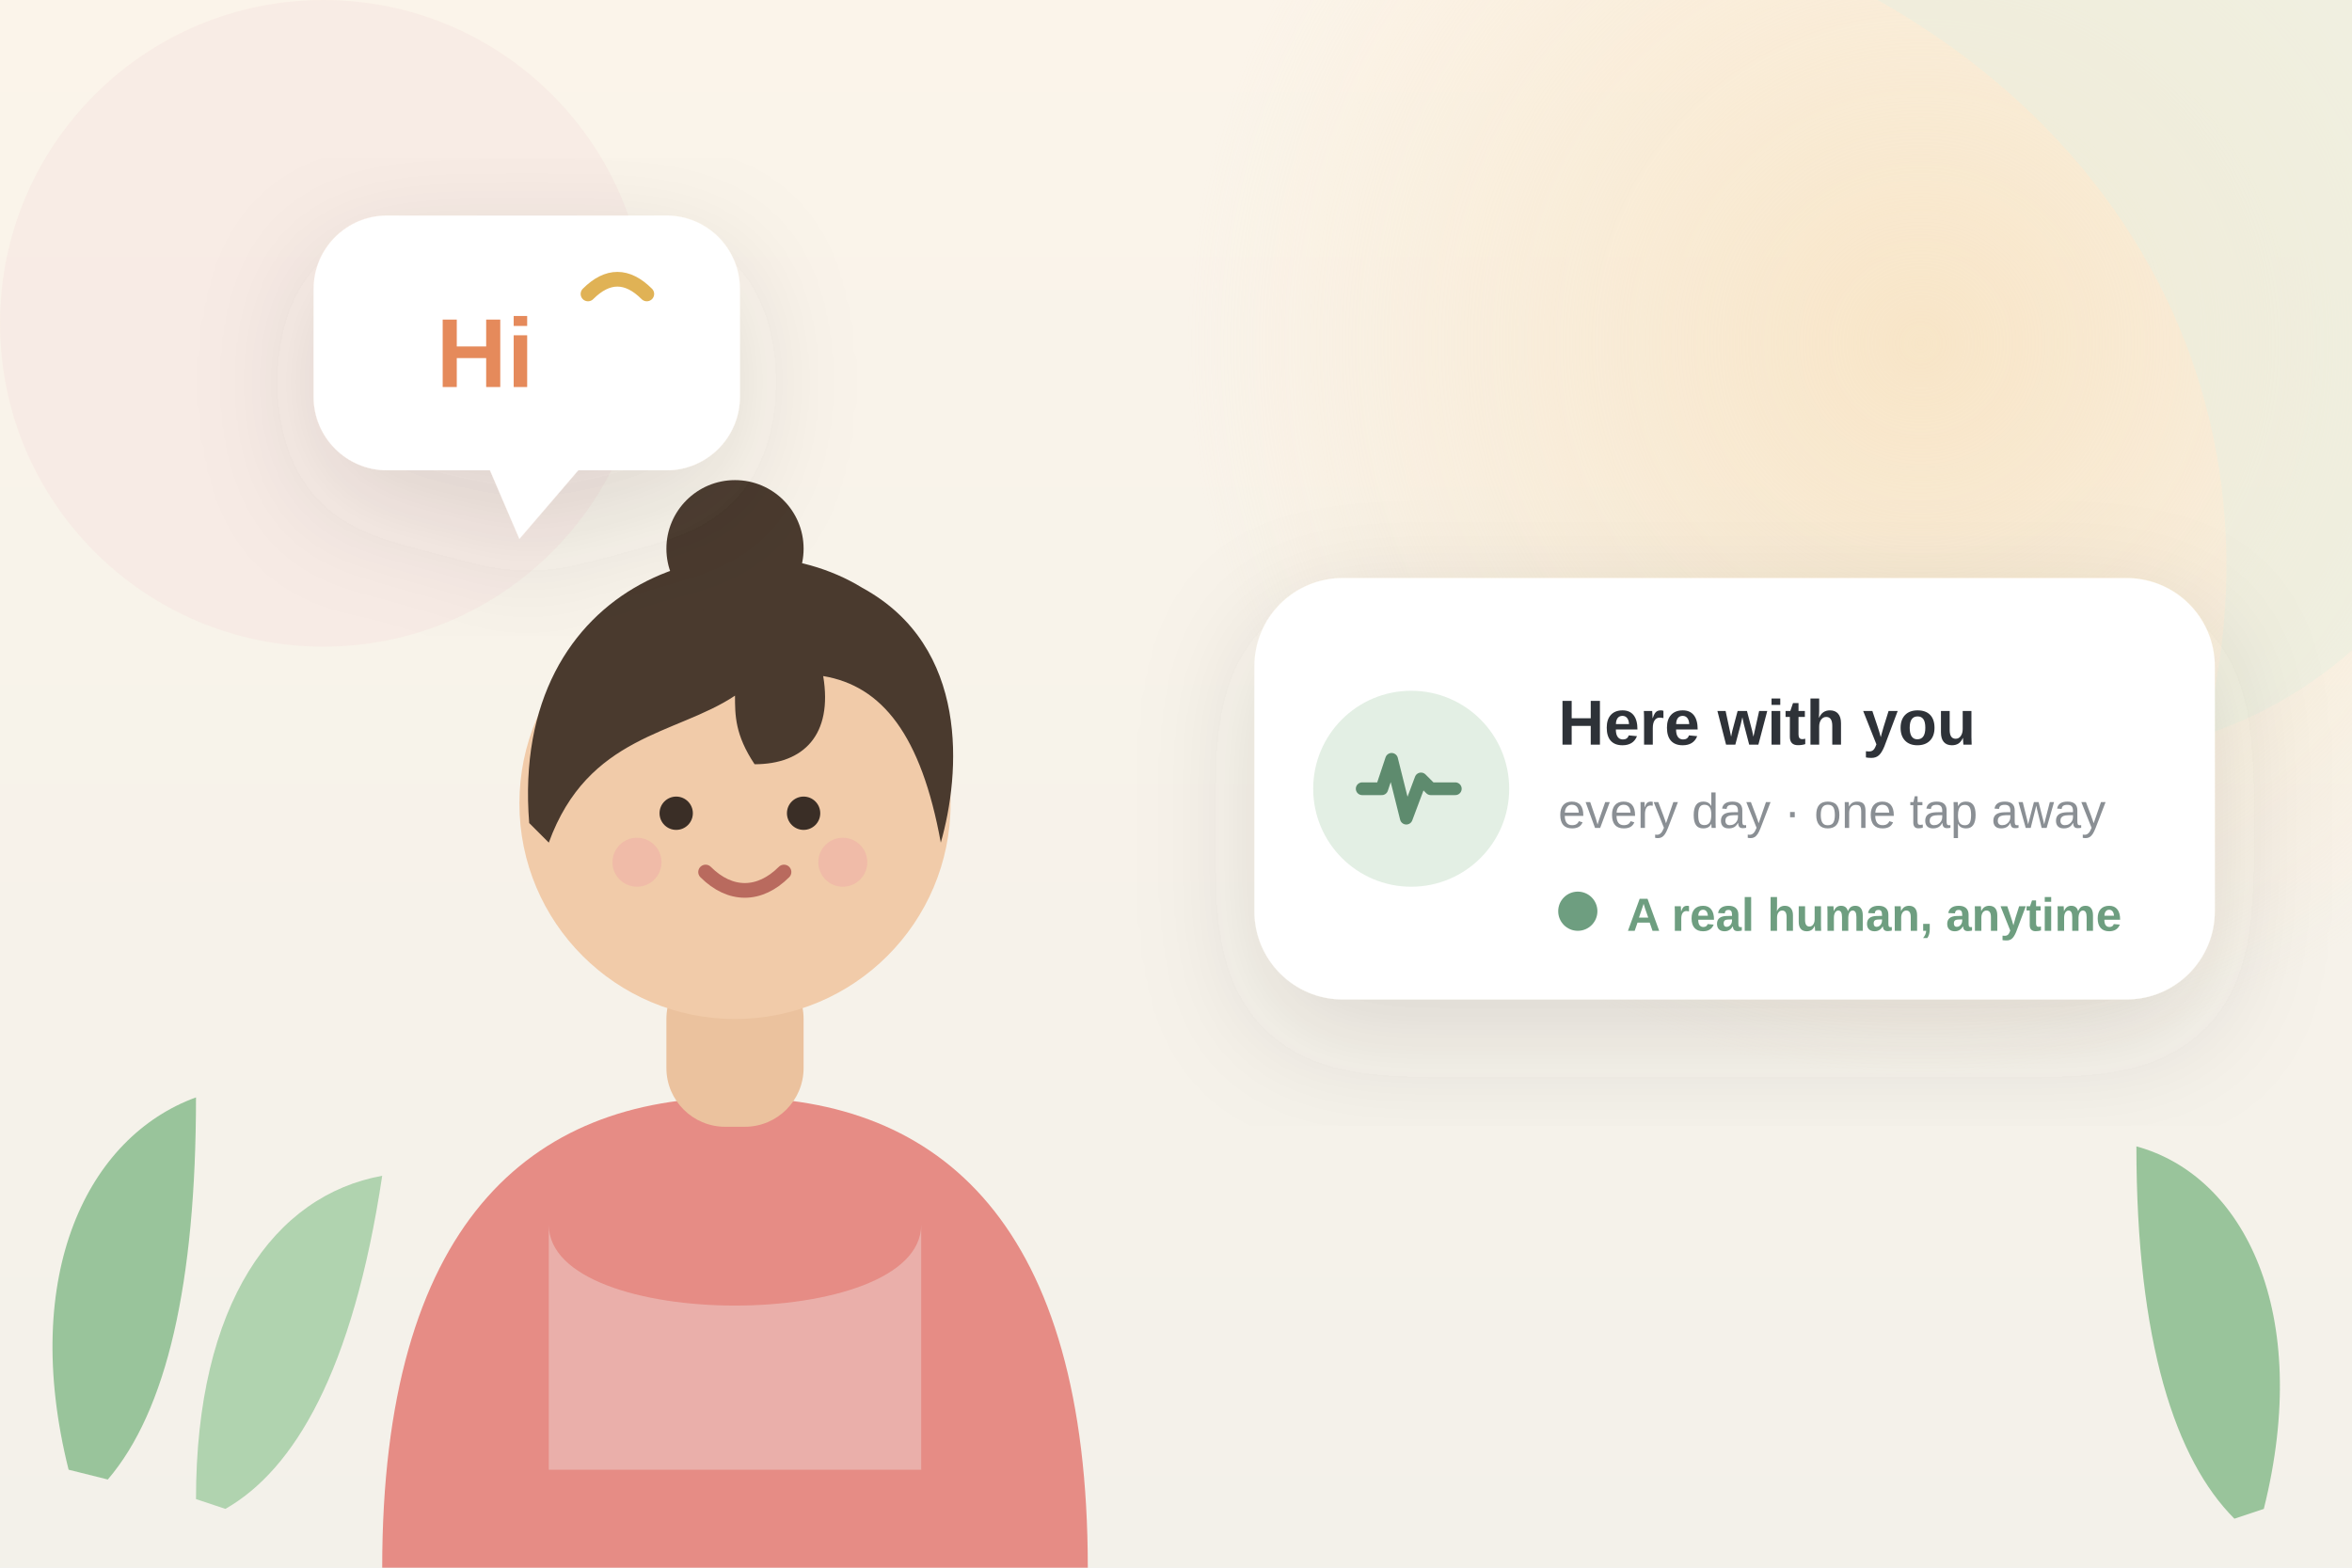
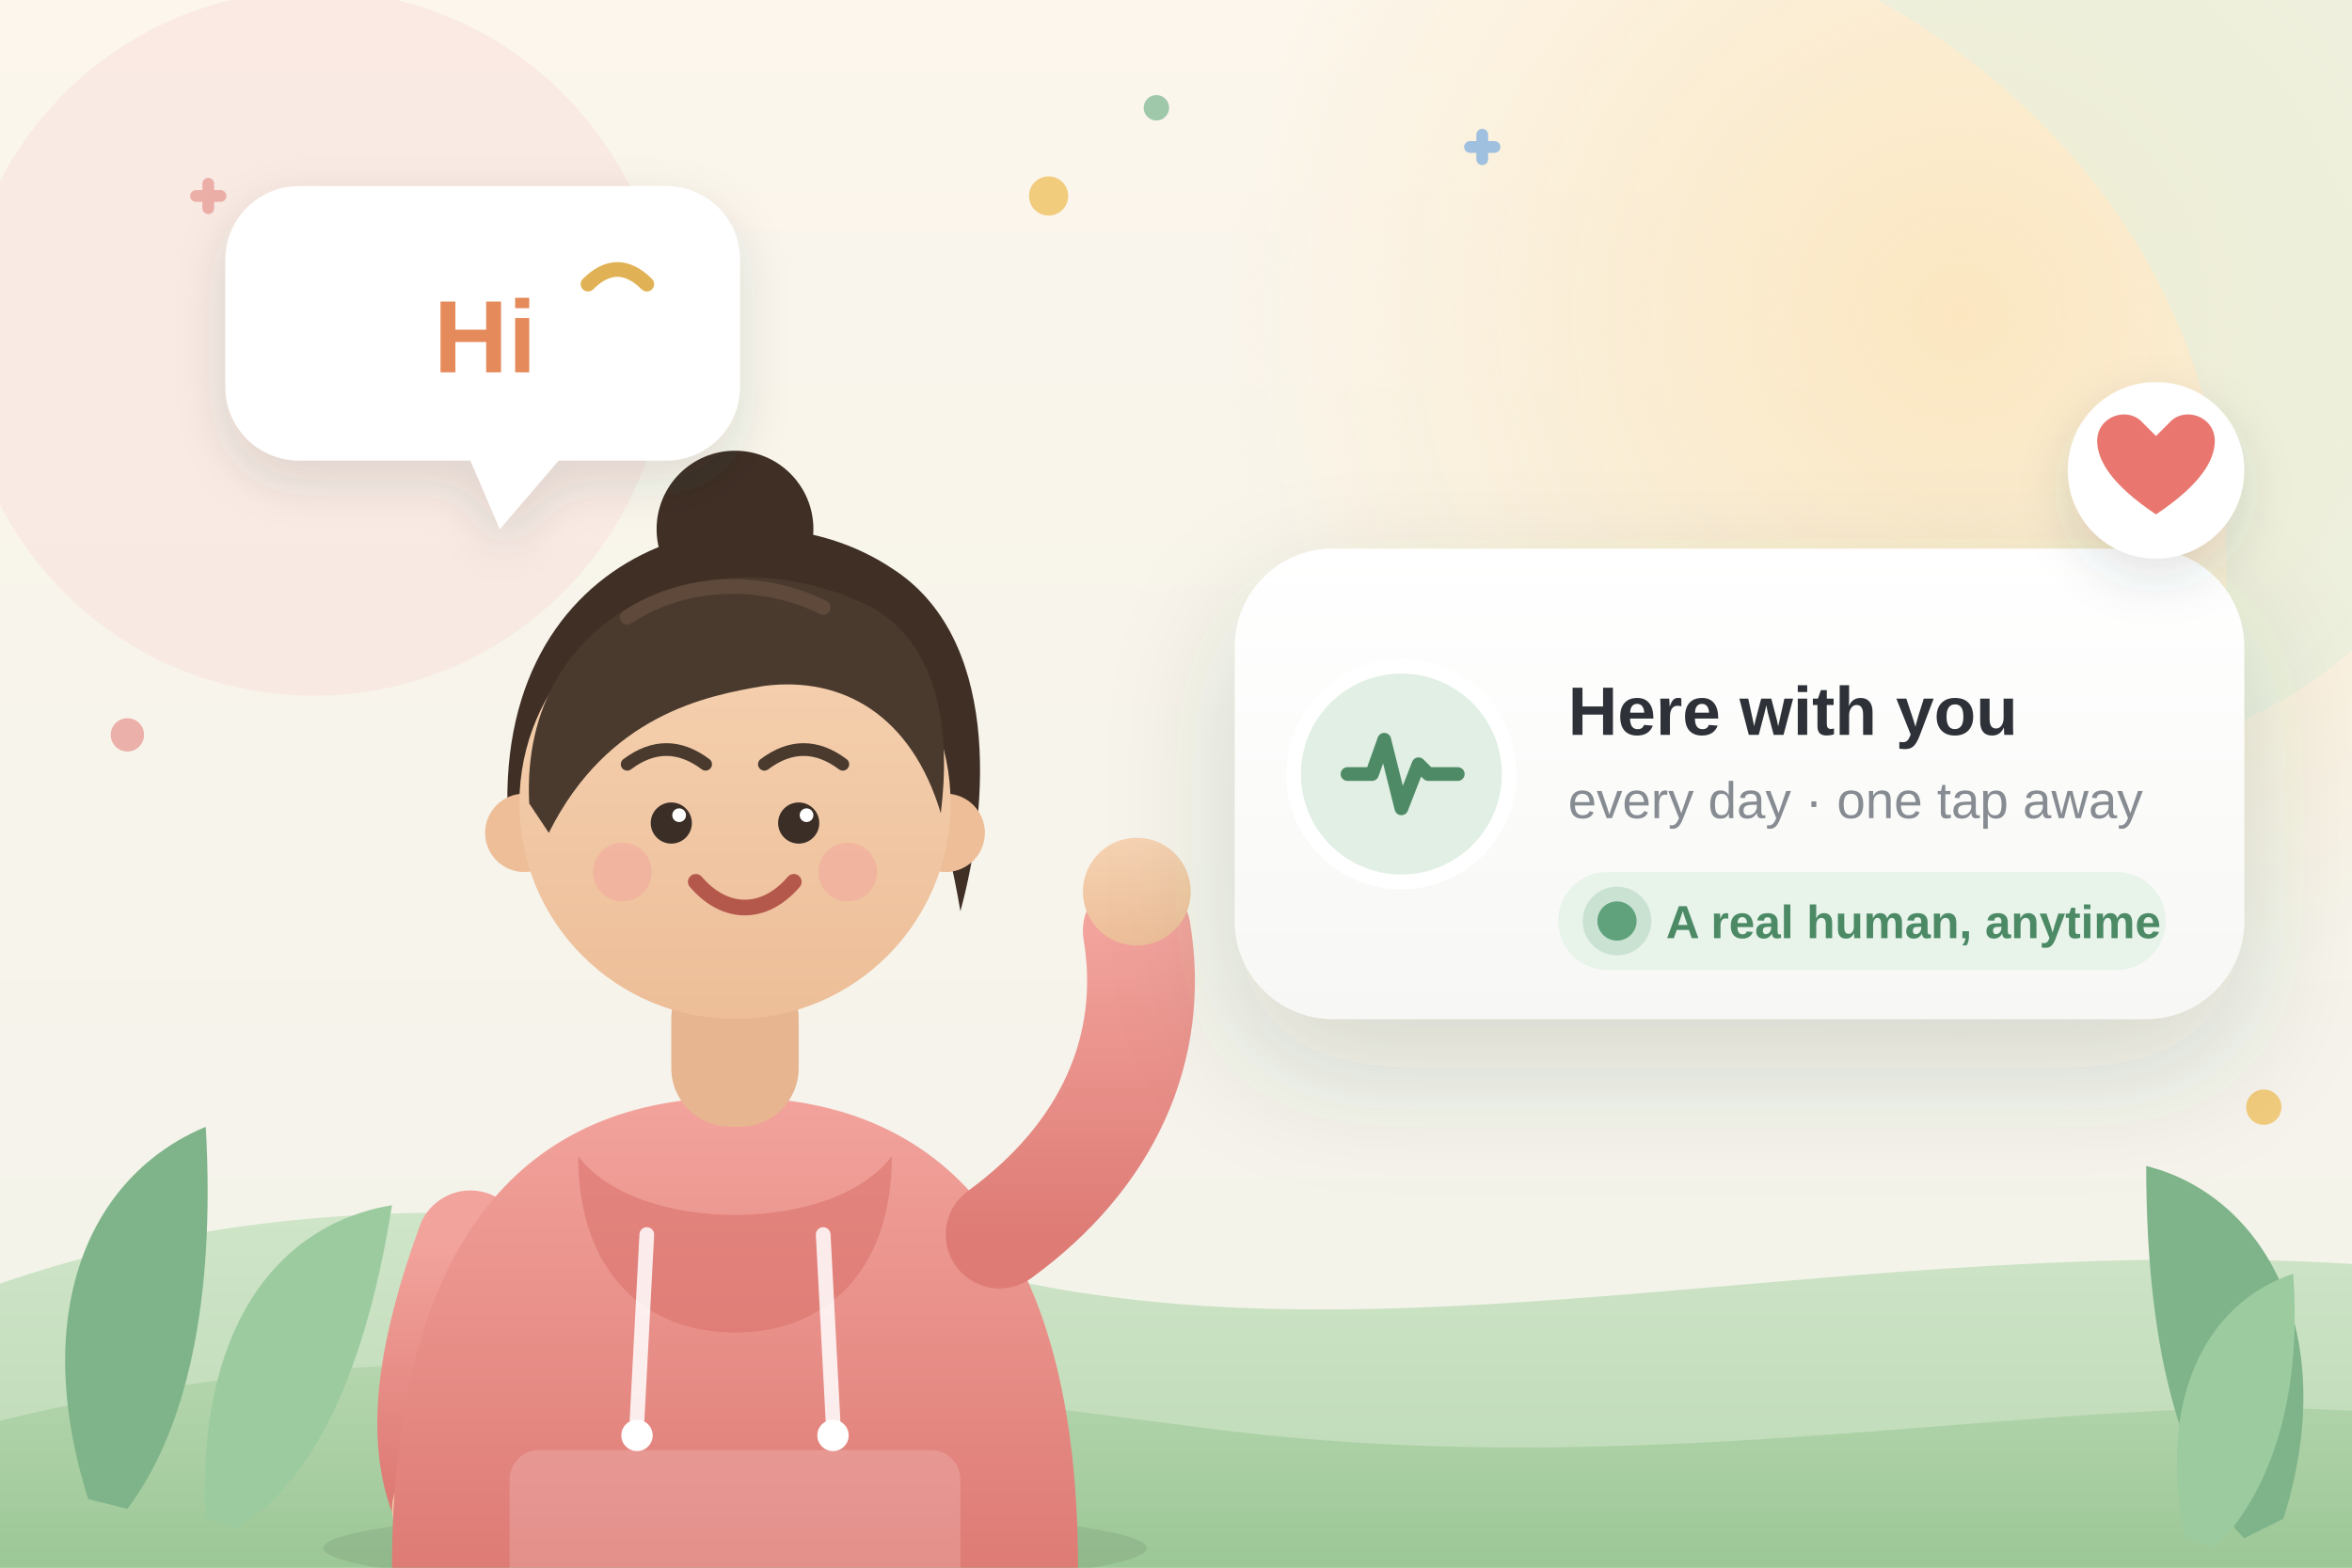
<svg xmlns="http://www.w3.org/2000/svg" viewBox="0 0 480 320" width="480" height="320">
  <defs>
    <linearGradient id="riBg" x1="0" y1="0" x2="0" y2="1">
-       <stop offset="0" stop-color="#FBF4EA" />
-       <stop offset="1" stop-color="#F3F1EA" />
+       <stop offset="0" stop-color="#FCF6EC" />
+       <stop offset="1" stop-color="#F2F2EA" />
    </linearGradient>
-     <radialGradient id="riSun" cx="0.5" cy="0.5" r="0.5">
-       <stop offset="0" stop-color="#F8E4C4" stop-opacity="0.9" />
-       <stop offset="1" stop-color="#F8E4C4" stop-opacity="0" />
+     <linearGradient id="riHood" x1="0" y1="0" x2="0" y2="1">
+       <stop offset="0" stop-color="#F2A39C" />
+       <stop offset="1" stop-color="#DE7B75" />
+     </linearGradient>
+     <linearGradient id="riSkin" x1="0" y1="0" x2="0" y2="1">
+       <stop offset="0" stop-color="#F6D3B3" />
+       <stop offset="1" stop-color="#EDBE98" />
+     </linearGradient>
+     <linearGradient id="riHill1" x1="0" y1="0" x2="0" y2="1">
+       <stop offset="0" stop-color="#CFE5C8" />
+       <stop offset="1" stop-color="#BBD9B4" />
+     </linearGradient>
+     <linearGradient id="riHill2" x1="0" y1="0" x2="0" y2="1">
+       <stop offset="0" stop-color="#B5D6AE" />
+       <stop offset="1" stop-color="#9CC796" />
+     </linearGradient>
+     <linearGradient id="riCard" x1="0" y1="0" x2="0" y2="1">
+       <stop offset="0" stop-color="#FFFFFF" />
+       <stop offset="1" stop-color="#F7F8F5" />
+     </linearGradient>
+     <radialGradient id="riSun" cx=".5" cy=".5" r=".5">
+       <stop offset="0" stop-color="#FBE6BE" stop-opacity=".95" />
+       <stop offset="1" stop-color="#FBE6BE" stop-opacity="0" />
    </radialGradient>
-     <filter id="riSh" x="-30%" y="-30%" width="160%" height="160%">
-       <feDropShadow dx="0" dy="8" stdDeviation="12" flood-color="#3A4A3C" flood-opacity="0.14" />
+     <filter id="riSh" x="-30%" y="-30%" width="160%" height="170%">
+       <feDropShadow dx="0" dy="10" stdDeviation="13" flood-color="#2F4A3A" flood-opacity=".16" />
+     </filter>
+     <filter id="riSoft" x="-30%" y="-30%" width="160%" height="170%">
+       <feDropShadow dx="0" dy="4" stdDeviation="5" flood-color="#2F4A3A" flood-opacity=".14" />
    </filter>
  </defs>
  <rect width="480" height="320" fill="url(#riBg)" />
-   <circle cx="392" cy="70" r="150" fill="url(#riSun)" />
-   <path d="M330 -20 C420 0 470 70 450 150 C540 120 540 -40 420 -50 Z" fill="#E9EFDF" opacity="0.6" />
-   <circle cx="66" cy="66" r="66" fill="#F6E4DF" opacity="0.5" />
-   <g fill="#8FBF92" opacity="0.9">
-     <path d="M14 300 C4 260 18 232 40 224 C40 262 34 288 22 302 Z" />
-     <path d="M40 306 C40 266 56 244 78 240 C72 280 60 300 46 308 Z" fill="#A9CFA9" />
+   <circle cx="400" cy="64" r="150" fill="url(#riSun)" />
+   <path d="M330 -20 C420 0 470 70 450 150 C540 120 540 -40 420 -50 Z" fill="#E7EFDD" opacity=".65" />
+   <circle cx="64" cy="70" r="72" fill="#F8E3DD" opacity=".6" />
+   <g opacity=".85">
+     <circle cx="214" cy="40" r="4" fill="#F0C46A" />
+     <circle cx="236" cy="22" r="2.6" fill="#8FC0A0" />
+     <circle cx="26" cy="150" r="3.4" fill="#E9A59E" />
+     <circle cx="462" cy="226" r="3.6" fill="#F0C46A" />
+     <path d="M300 30 l5 0 M302.5 27.5 l0 5" stroke="#8FB7DE" stroke-width="2.4" stroke-linecap="round" />
+     <path d="M40 40 l5 0 M42.5 37.5 l0 5" stroke="#E9A59E" stroke-width="2.4" stroke-linecap="round" />
  </g>
-   <path d="M462 308 C472 268 458 240 436 234 C436 274 444 298 456 310 Z" fill="#8FBF92" opacity="0.9" />
+   <path d="M0 262 C70 238 140 248 210 262 C290 278 380 252 480 258 L480 320 L0 320 Z" fill="url(#riHill1)" />
+   <path d="M0 290 C90 268 170 282 250 292 C340 303 420 284 480 288 L480 320 L0 320 Z" fill="url(#riHill2)" />
  <g>
-     <path d="M78 320 C78 250 108 224 150 224 C192 224 222 250 222 320 Z" fill="#E68C85" />
-     <path d="M112 250 C112 272 188 272 188 250 L188 300 L112 300 Z" fill="#F0F2EE" opacity="0.35" />
-     <rect x="136" y="196" width="28" height="34" rx="12" fill="#EBC29E" />
-     <circle cx="150" cy="164" r="44" fill="#F1CBA9" />
-     <path d="M108 168 C104 118 150 104 176 120 C198 132 196 158 192 172 C188 150 180 140 168 138 C170 150 164 156 154 156 C150 150 150 146 150 142 C138 150 120 150 112 172 Z" fill="#4A3A2E" />
-     <circle cx="150" cy="112" r="14" fill="#4A3A2E" />
-     <circle cx="138" cy="166" r="3.4" fill="#3A2E26" />
-     <circle cx="164" cy="166" r="3.4" fill="#3A2E26" />
-     <path d="M144 178 C149 183 155 183 160 178" fill="none" stroke="#B96A5E" stroke-width="3" stroke-linecap="round" />
-     <circle cx="130" cy="176" r="5" fill="#F0B0A6" opacity="0.6" />
-     <circle cx="172" cy="176" r="5" fill="#F0B0A6" opacity="0.6" />
+     <path d="M18 306 C6 268 18 240 42 230 C44 266 38 292 26 308 Z" fill="#7FB48A" />
+     <path d="M42 310 C40 272 56 250 80 246 C74 284 62 304 48 312 Z" fill="#9CCBA0" />
+     <path d="M466 310 C478 272 462 244 438 238 C438 278 446 302 458 314 Z" fill="#7FB48A" />
+     <path d="M446 314 C440 286 450 266 468 260 C470 288 462 306 452 316 Z" fill="#9CCBA0" />
  </g>
+   <g>
+     <ellipse cx="150" cy="316" rx="84" ry="8" fill="#2F4A3A" opacity=".12" />
+     <path d="M96 254 C88 276 86 292 90 304" fill="none" stroke="url(#riHood)" stroke-width="22" stroke-linecap="round" />
+     <circle cx="90" cy="308" r="10" fill="url(#riSkin)" />
+     <path d="M80 320 C80 252 108 224 150 224 C192 224 220 252 220 320 Z" fill="url(#riHood)" />
+     <path d="M118 236 C130 252 170 252 182 236 C182 260 168 272 150 272 C132 272 118 260 118 236 Z" fill="#D9706A" opacity=".55" />
+     <path d="M132 252 L130 290 M168 252 L170 290" stroke="#fff" stroke-width="3" stroke-linecap="round" opacity=".85" />
+     <circle cx="130" cy="293" r="3.2" fill="#fff" />
+     <circle cx="170" cy="293" r="3.2" fill="#fff" />
+     <path d="M110 296 h80 a6 6 0 0 1 6 6 v18 h-92 v-18 a6 6 0 0 1 6 -6 z" fill="#fff" opacity=".16" />
+     <path d="M204 252 C226 236 236 214 232 190" fill="none" stroke="url(#riHood)" stroke-width="22" stroke-linecap="round" />
+     <circle cx="232" cy="182" r="11" fill="url(#riSkin)" />
+     <path d="M244 172 q6 -3 9 3 M246 184 q7 0 8 6" fill="none" stroke="#EBC29E" stroke-width="3" stroke-linecap="round" opacity=".0" />
+     <rect x="137" y="196" width="26" height="34" rx="12" fill="#E7B58F" />
+     <circle cx="150" cy="108" r="16" fill="#3F2F25" />
+     <path d="M104 172 C98 112 152 96 182 116 C204 130 202 164 196 186 C190 150 178 140 164 140 C150 138 128 146 118 186 Z" fill="#3F2F25" />
+     <circle cx="107" cy="170" r="8" fill="#EDBE98" />
+     <circle cx="193" cy="170" r="8" fill="#EDBE98" />
+     <circle cx="150" cy="164" r="44" fill="url(#riSkin)" />
+     <path d="M108 164 C106 124 146 108 178 124 C192 132 194 150 192 166 C186 146 172 138 156 140 C144 142 124 146 112 170 Z" fill="#4A3A2E" />
+     <path d="M128 126 C140 118 156 118 168 124" fill="none" stroke="#6A5445" stroke-width="3" stroke-linecap="round" opacity=".6" />
+     <path d="M128 156 q8 -6 16 0 M156 156 q8 -6 16 0" fill="none" stroke="#4A3A2E" stroke-width="2.6" stroke-linecap="round" />
+     <circle cx="137" cy="168" r="4.2" fill="#3A2E26" />
+     <circle cx="163" cy="168" r="4.2" fill="#3A2E26" />
+     <circle cx="138.6" cy="166.4" r="1.4" fill="#fff" />
+     <circle cx="164.6" cy="166.4" r="1.4" fill="#fff" />
+     <path d="M142 180 C148 187 156 187 162 180" fill="none" stroke="#B5584C" stroke-width="3.2" stroke-linecap="round" />
+     <circle cx="127" cy="178" r="6" fill="#F2A79D" opacity=".55" />
+     <circle cx="173" cy="178" r="6" fill="#F2A79D" opacity=".55" />
+   </g>
+   <g filter="url(#riSoft)">
+     <path d="M62 38 h74 a15 15 0 0 1 15 15 v26 a15 15 0 0 1 -15 15 h-22 l-12 14 -6 -14 h-35 a15 15 0 0 1 -15 -15 v-26 a15 15 0 0 1 15 -15 z" fill="#fff" />
+   </g>
+   <text x="99" y="76" text-anchor="middle" font-family="'Avenir Next','Helvetica Neue',Arial,sans-serif" font-size="21" font-weight="800" fill="#E58A5B">Hi</text>
+   <path d="M120 58 q6 -6 12 0" fill="none" stroke="#E0B255" stroke-width="3" stroke-linecap="round" />
  <g filter="url(#riSh)">
-     <rect x="256" y="118" width="196" height="86" rx="18" fill="#fff" />
+     <rect x="252" y="112" width="206" height="96" rx="20" fill="url(#riCard)" />
  </g>
-   <circle cx="288" cy="161" r="20" fill="#E3EFE4" />
-   <path d="M278 161 h4 l2 -6 3 12 3 -8 2 2 h5" fill="none" stroke="#5E8B6E" stroke-width="2.6" stroke-linecap="round" stroke-linejoin="round" />
-   <text x="318" y="152" font-family="'Avenir Next','Helvetica Neue',Arial,sans-serif" font-size="13" font-weight="800" fill="#2E3238">Here with you</text>
-   <text x="318" y="169" font-family="'Avenir Next','Helvetica Neue',Arial,sans-serif" font-size="10" fill="#8A8F94">every day · one tap away</text>
-   <circle cx="322" cy="186" r="4" fill="#6E9E80" />
-   <text x="332" y="190" font-family="'Avenir Next','Helvetica Neue',Arial,sans-serif" font-size="9.5" font-weight="700" fill="#6E9E80">A real human, anytime</text>
-   <g filter="url(#riSh)">
-     <path d="M64 44 h72 a15 15 0 0 1 15 15 v22 a15 15 0 0 1 -15 15 h-18 l-12 14 -6 -14 h-21 a15 15 0 0 1 -15 -15 v-22 a15 15 0 0 1 15 -15 z" fill="#fff" />
+   <circle cx="286" cy="158" r="22" fill="#E1EFE4" />
+   <circle cx="286" cy="158" r="22" fill="none" stroke="#fff" stroke-width="3" />
+   <path d="M275 158 h5 l2.5 -7 3.5 14 3.5 -9 2 2 h6" fill="none" stroke="#4F8A66" stroke-width="2.8" stroke-linecap="round" stroke-linejoin="round" />
+   <text x="320" y="150" font-family="'Avenir Next','Helvetica Neue',Arial,sans-serif" font-size="14" font-weight="800" fill="#2E3238">Here with you</text>
+   <text x="320" y="167" font-family="'Avenir Next','Helvetica Neue',Arial,sans-serif" font-size="10.5" fill="#868C92">every day · one tap away</text>
+   <rect x="318" y="178" width="124" height="20" rx="10" fill="#E8F3EA" />
+   <circle cx="330" cy="188" r="4" fill="#5FA27C" />
+   <circle cx="330" cy="188" r="7" fill="#5FA27C" opacity=".22" />
+   <text x="340" y="191.5" font-family="'Avenir Next','Helvetica Neue',Arial,sans-serif" font-size="9.5" font-weight="800" fill="#4C8A66">A real human, anytime</text>
+   <g filter="url(#riSoft)">
+     <circle cx="440" cy="96" r="18" fill="#fff" />
  </g>
-   <text x="99" y="79" text-anchor="middle" font-family="'Avenir Next','Helvetica Neue',Arial,sans-serif" font-size="20" font-weight="800" fill="#E58A5B">Hi</text>
-   <path d="M120 60 q6 -6 12 0" fill="none" stroke="#E0B255" stroke-width="3" stroke-linecap="round" />
+   <path d="M440 105 c-9 -6 -12 -11 -12 -15 c0 -5 6 -7 9 -4 c1 1 2 2 3 3 c1 -1 2 -2 3 -3 c3 -3 9 -1 9 4 c0 4 -3 9 -12 15 z" fill="#E9776F" />
</svg>
